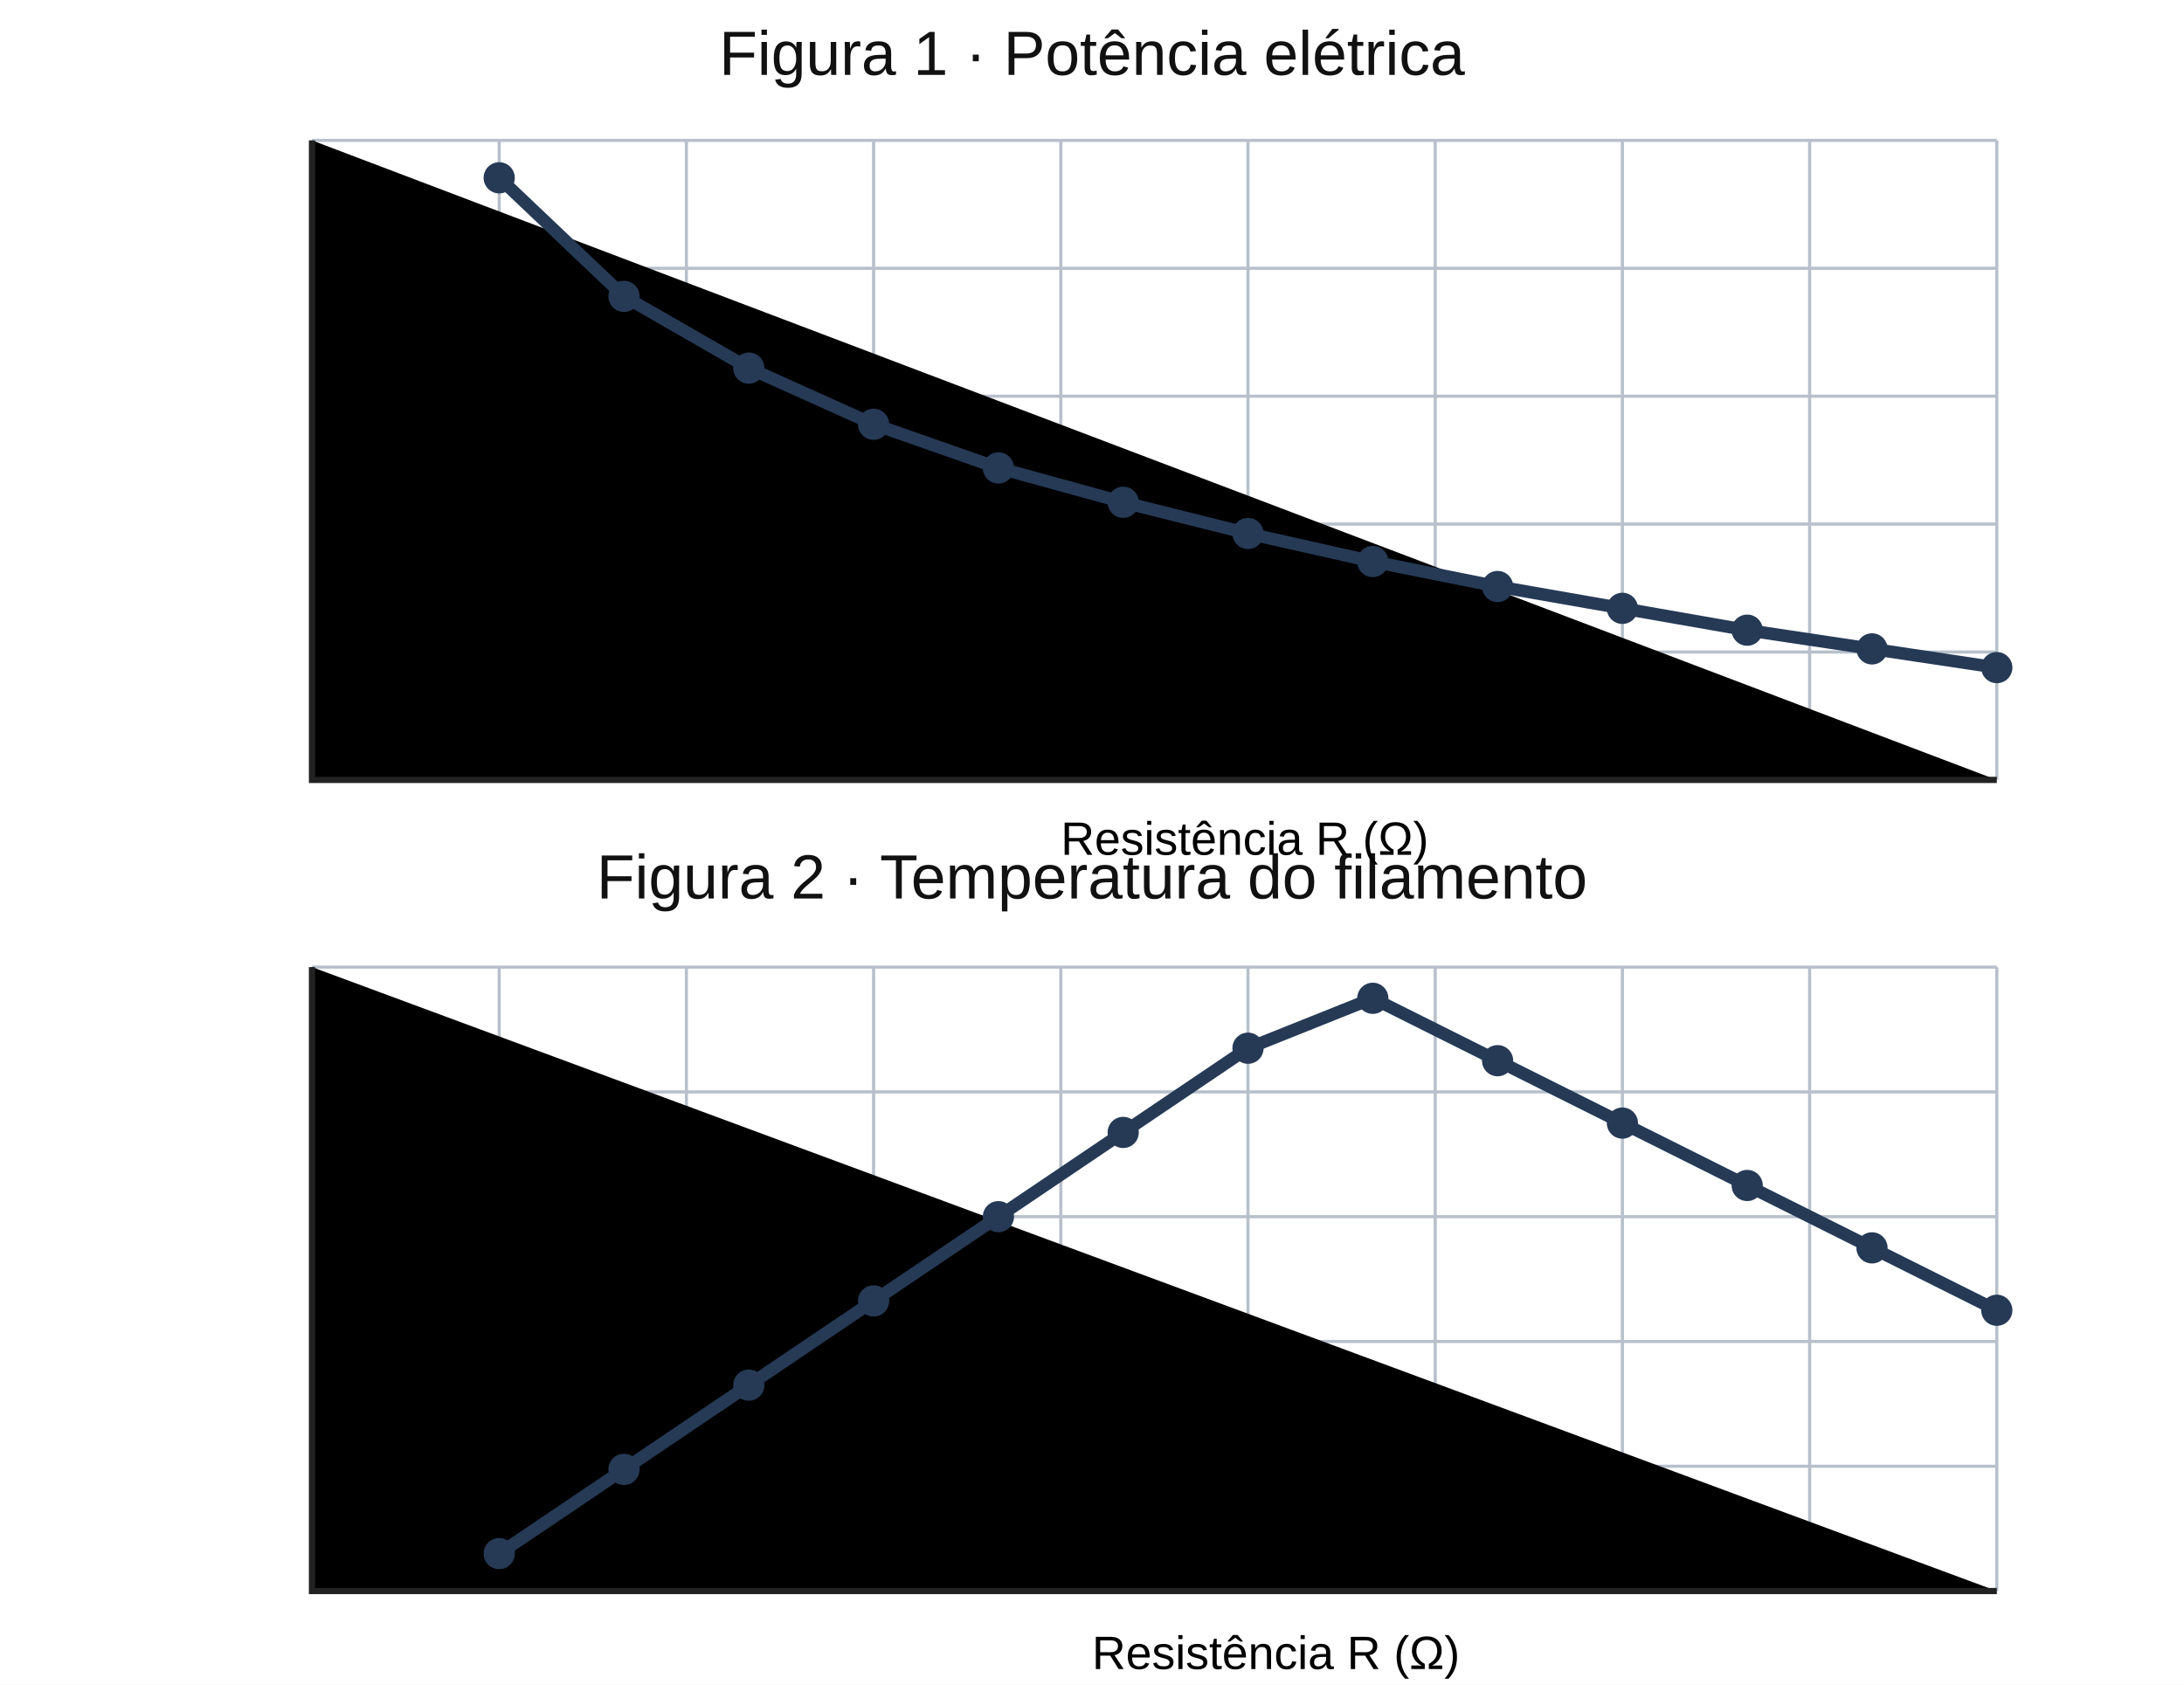
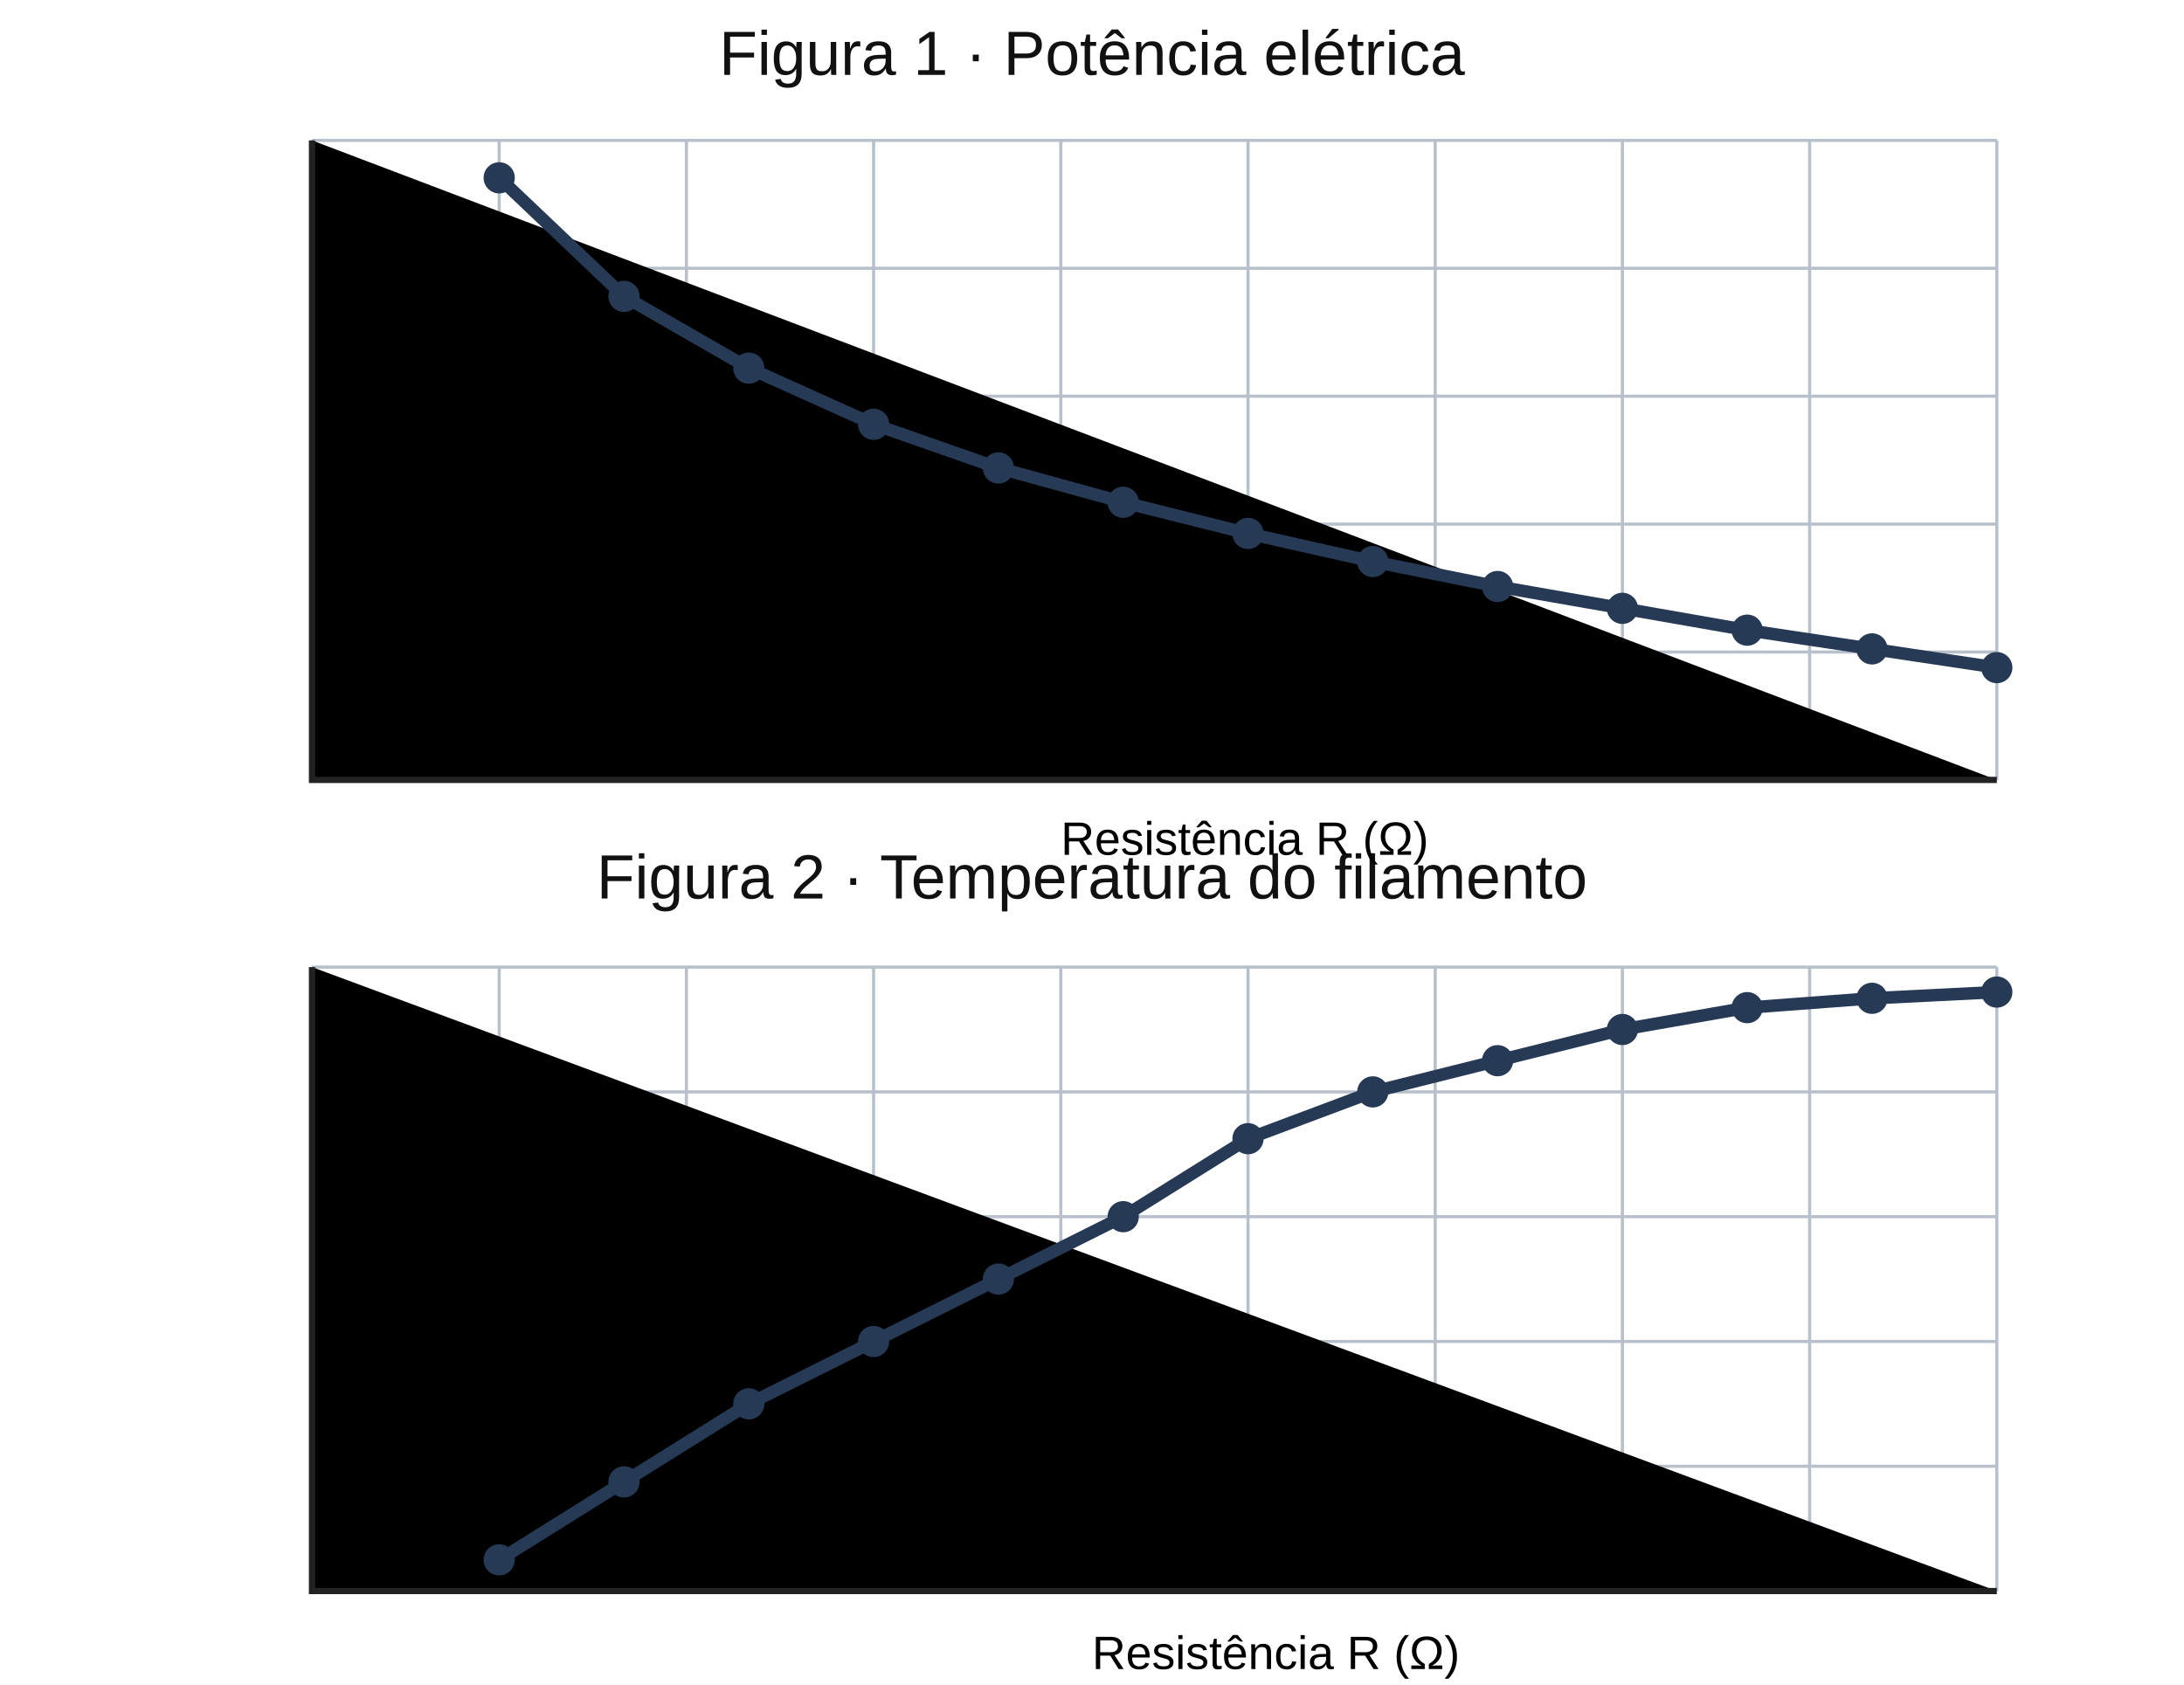
<svg xmlns="http://www.w3.org/2000/svg" viewBox="0 0 700 540" role="img" aria-labelledby="t d">
  <rect width="700" height="540" fill="#fff" />
  <g font-family="Arial" fill="#111">
    <text x="350" y="24" text-anchor="middle" font-size="20">Figura 1 · Potência elétrica</text>
    <text x="350" y="288" text-anchor="middle" font-size="20">Figura 2 · Temperatura do filamento</text>
  </g>
  <g stroke="#b7c0cb" stroke-width="1">
    <path d="M100 45V250M160 45V250M220 45V250M280 45V250M340 45V250M400 45V250M460 45V250M520 45V250M580 45V250M640 45V250M100 45H640M100 86H640M100 127H640M100 168H640M100 209H640M100 250H640M100 310V510M160 310V510M220 310V510M280 310V510M340 310V510M400 310V510M460 310V510M520 310V510M580 310V510M640 310V510M100 310H640M100 350H640M100 390H640M100 430H640M100 470H640M100 510H640" />
  </g>
  <g stroke="#222" stroke-width="2">
    <path d="M100 45V250H640M100 310V510H640" />
  </g>
  <polyline points="160,57 200,95 240,118 280,136 320,150 360,161 400,171 440,180 480,188 520,195 560,202 600,208 640,214" fill="none" stroke="#263a56" stroke-width="4" />
  <g fill="#263a56">
    <circle cx="160" cy="57" r="5" />
    <circle cx="200" cy="95" r="5" />
    <circle cx="240" cy="118" r="5" />
    <circle cx="280" cy="136" r="5" />
    <circle cx="320" cy="150" r="5" />
    <circle cx="360" cy="161" r="5" />
    <circle cx="400" cy="171" r="5" />
    <circle cx="440" cy="180" r="5" />
    <circle cx="480" cy="188" r="5" />
    <circle cx="520" cy="195" r="5" />
    <circle cx="560" cy="202" r="5" />
    <circle cx="600" cy="208" r="5" />
    <circle cx="640" cy="214" r="5" />
  </g>
-   <polyline points="160,498 200,471 240,444 280,417 320,390 360,363 400,336 440,320 480,340 520,360 560,380 600,400 640,420" fill="none" stroke="#263a56" stroke-width="4" />
+   <polyline points="160,500 200,475 240,450 280,430 320,410 360,390 400,365 440,350 480,340 520,330 560,323 600,320 640,318" fill="none" stroke="#263a56" stroke-width="4" />
  <g fill="#263a56">
-     <circle cx="160" cy="498" r="5" />
-     <circle cx="200" cy="471" r="5" />
-     <circle cx="240" cy="444" r="5" />
-     <circle cx="280" cy="417" r="5" />
-     <circle cx="320" cy="390" r="5" />
-     <circle cx="360" cy="363" r="5" />
-     <circle cx="400" cy="336" r="5" />
-     <circle cx="440" cy="320" r="5" />
+     <circle cx="160" cy="500" r="5" />
+     <circle cx="200" cy="475" r="5" />
+     <circle cx="240" cy="450" r="5" />
+     <circle cx="280" cy="430" r="5" />
+     <circle cx="320" cy="410" r="5" />
+     <circle cx="360" cy="390" r="5" />
+     <circle cx="400" cy="365" r="5" />
+     <circle cx="440" cy="350" r="5" />
    <circle cx="480" cy="340" r="5" />
-     <circle cx="520" cy="360" r="5" />
-     <circle cx="560" cy="380" r="5" />
-     <circle cx="600" cy="400" r="5" />
-     <circle cx="640" cy="420" r="5" />
+     <circle cx="520" cy="330" r="5" />
+     <circle cx="560" cy="323" r="5" />
+     <circle cx="600" cy="320" r="5" />
+     <circle cx="640" cy="318" r="5" />
  </g>
  <text x="340" y="274" font-family="Arial" font-size="15">Resistência R (Ω)</text>
  <text x="350" y="535" font-family="Arial" font-size="15">Resistência R (Ω)</text>
</svg>
